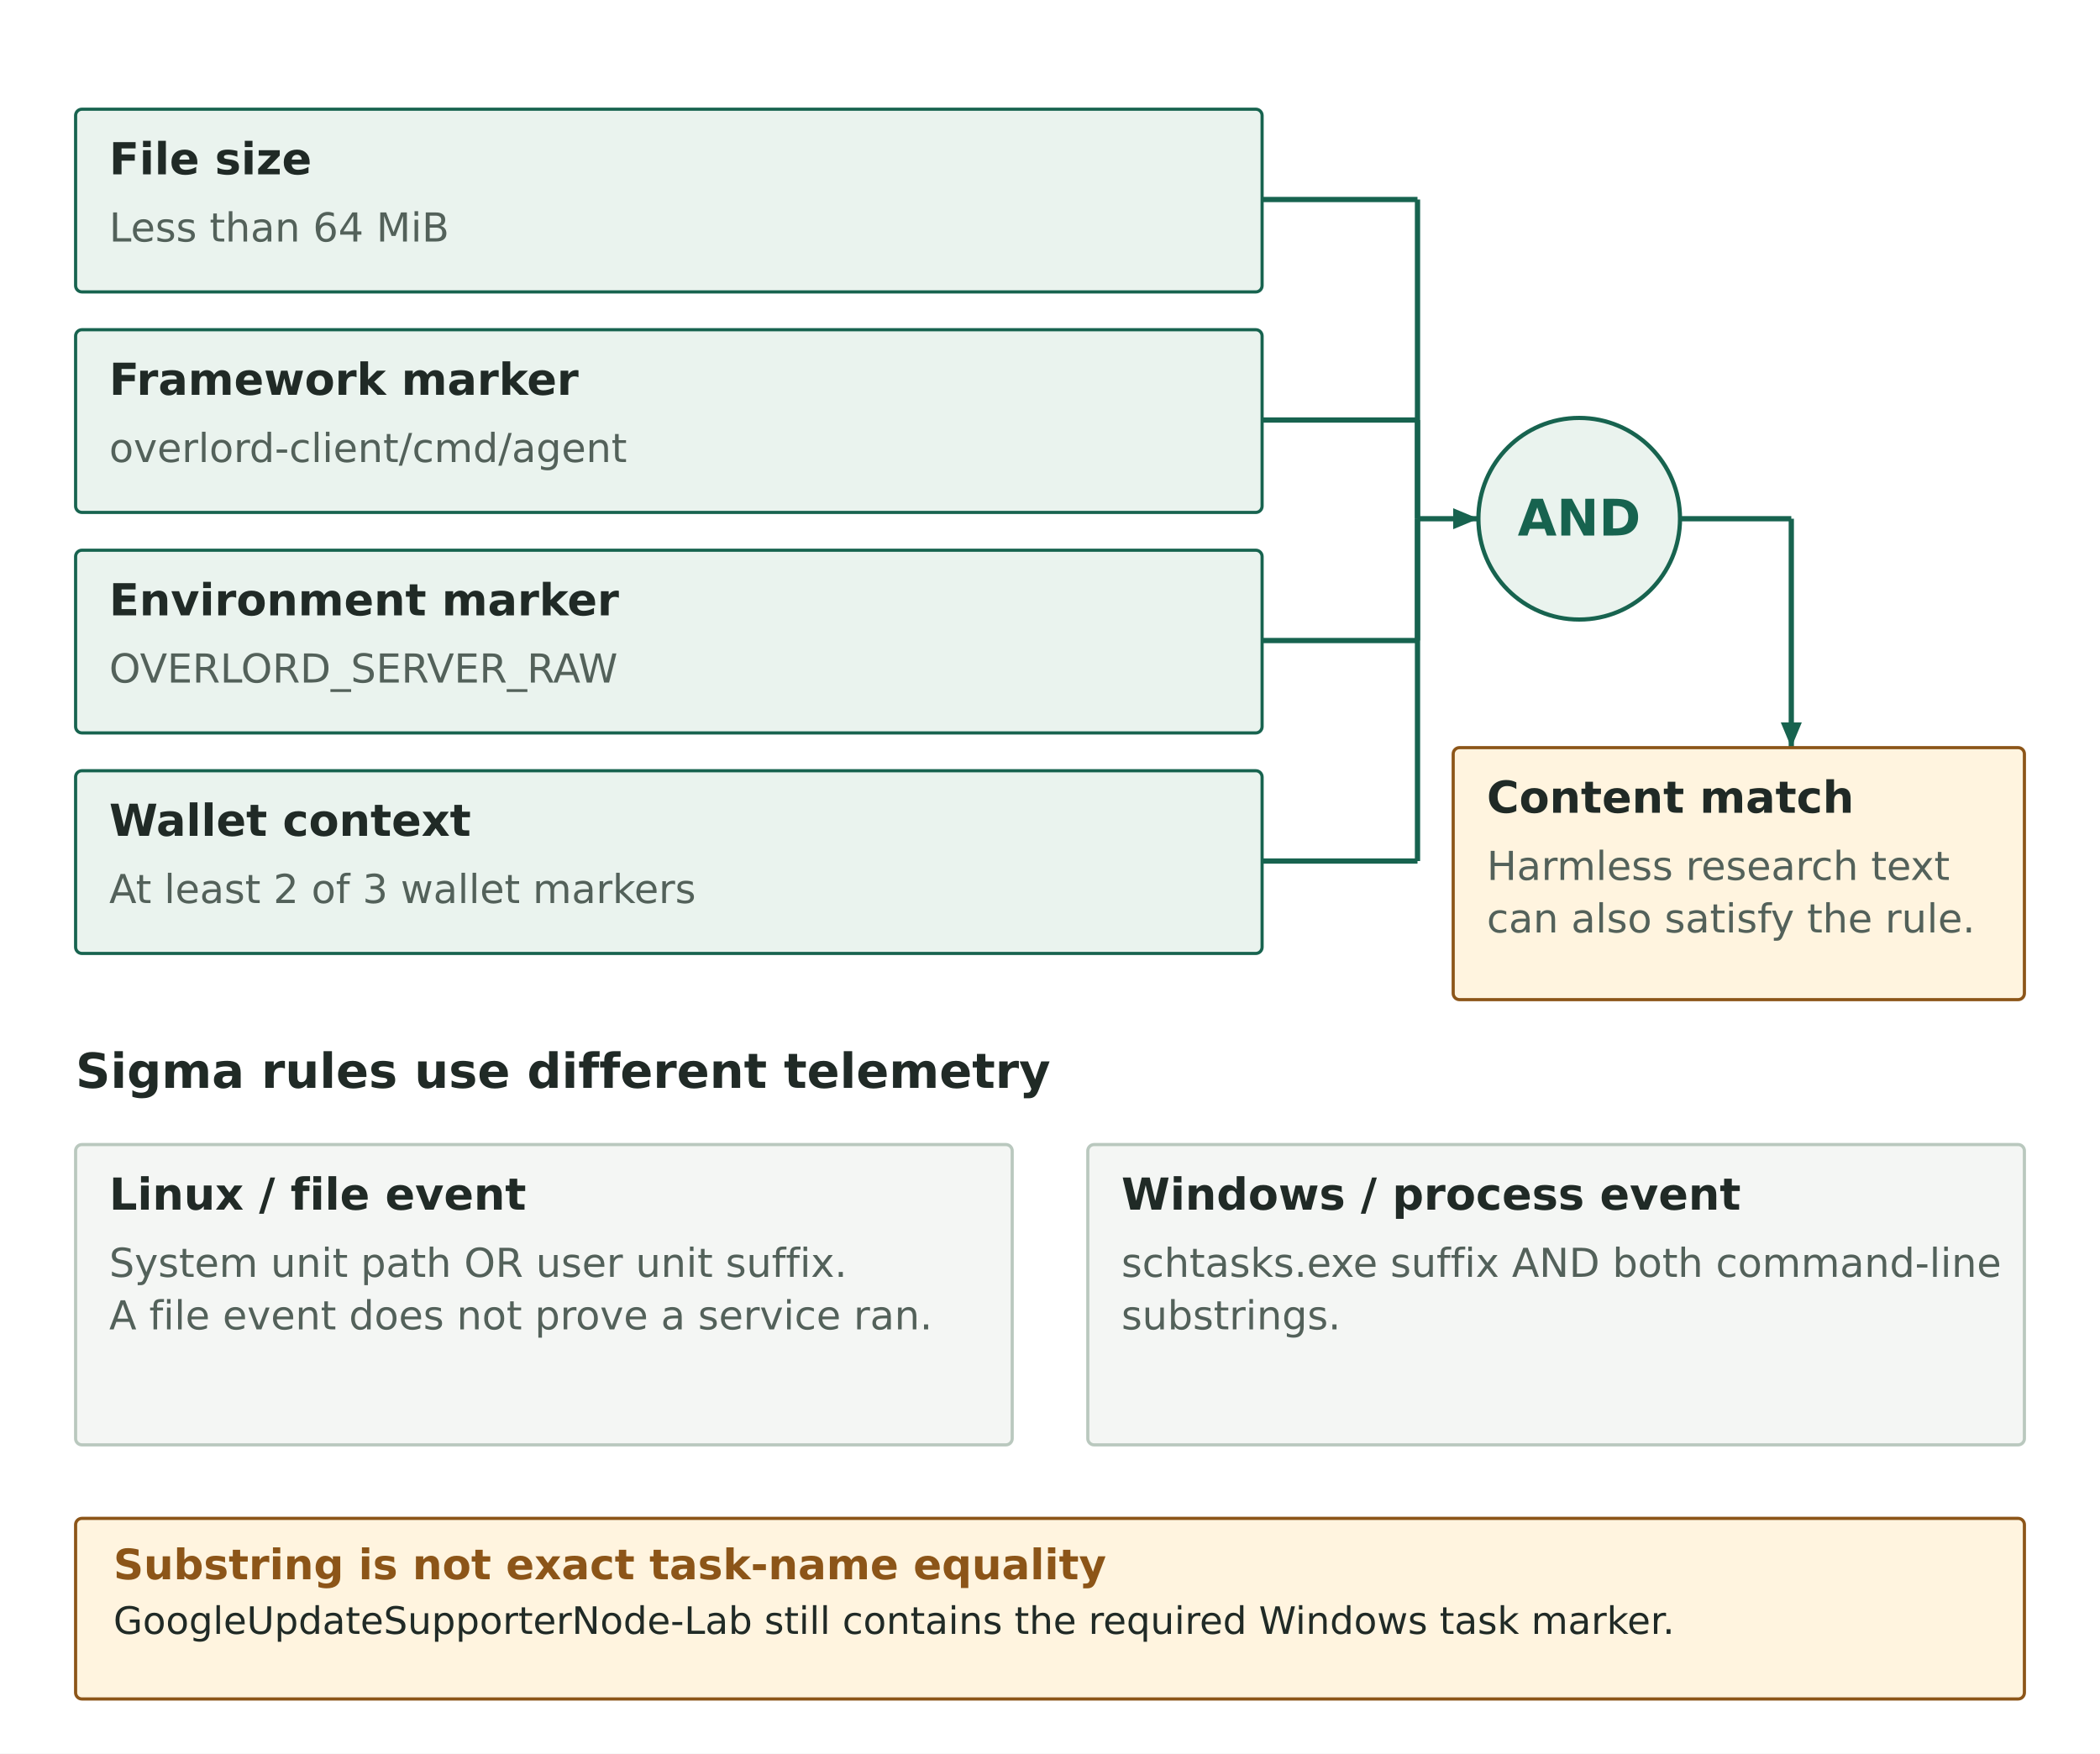
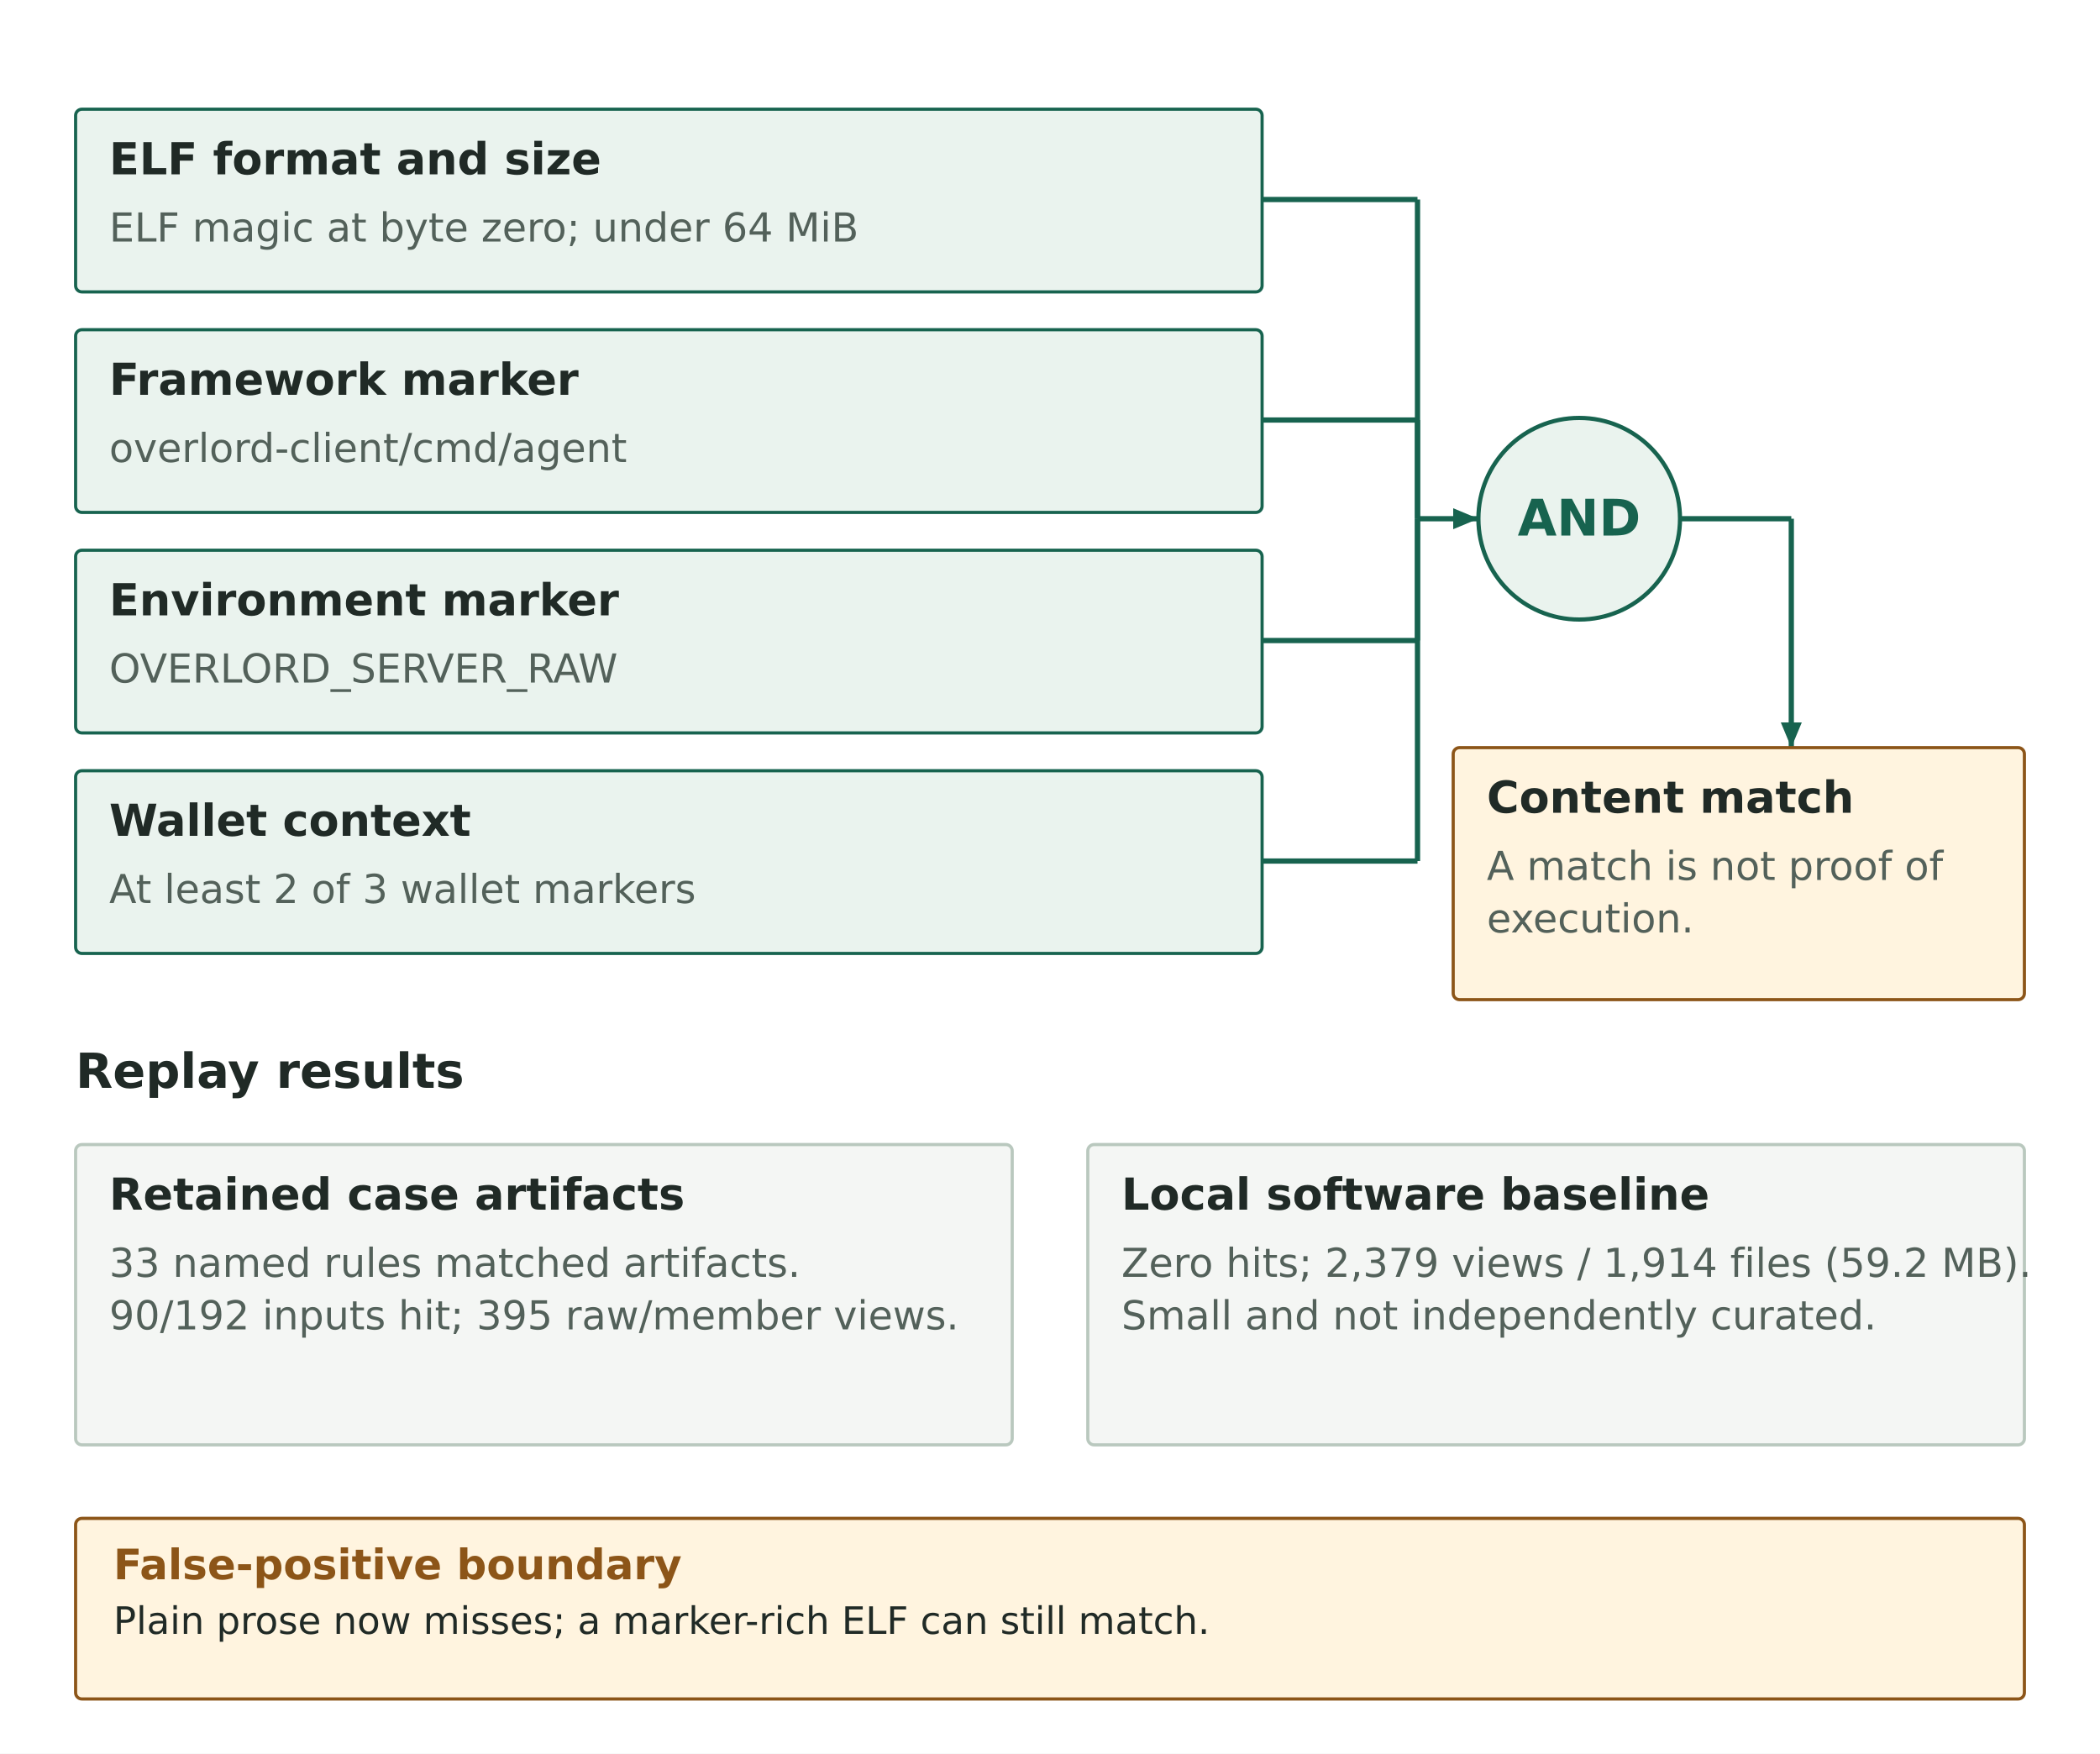
<svg xmlns="http://www.w3.org/2000/svg" width="1000" height="835" viewBox="0 0 1000 835" role="img" aria-labelledby="title desc">
  <defs>
    <marker id="arrow" viewBox="0 0 10 10" refX="9" refY="5" markerWidth="7" markerHeight="7" orient="auto-start-reverse">
      <path d="M 0 0 L 10 5 L 0 10 z" fill="#17634f" />
    </marker>
  </defs>
  <rect width="1000" height="100%" fill="#fff" />
  <g transform="translate(0,-120)">
    <rect x="36" y="172" width="565" height="87" rx="3" fill="#eaf3ee" stroke="#17634f" stroke-width="1.5" />
-     <text x="52" y="203" font-family="DejaVu Sans,sans-serif" font-size="21" font-weight="700" fill="#202a26" text-anchor="start">File size</text>
-     <text x="52" y="235" font-family="DejaVu Sans,sans-serif" font-size="19" font-weight="400" fill="#53615a" text-anchor="start">Less than 64 MiB</text>
+     <text x="52" y="203" font-family="DejaVu Sans,sans-serif" font-size="21" font-weight="700" fill="#202a26" text-anchor="start">ELF format and size</text>
+     <text x="52" y="235" font-family="DejaVu Sans,sans-serif" font-size="19" font-weight="400" fill="#53615a" text-anchor="start">ELF magic at byte zero; under 64 MiB</text>
    <line x1="601.0" y1="215.0" x2="675.0" y2="215.0" stroke="#17634f" stroke-width="2.5" />
    <line x1="675.0" y1="215.0" x2="675.0" y2="367.0" stroke="#17634f" stroke-width="2.5" />
    <rect x="36" y="277" width="565" height="87" rx="3" fill="#eaf3ee" stroke="#17634f" stroke-width="1.5" />
    <text x="52" y="308" font-family="DejaVu Sans,sans-serif" font-size="21" font-weight="700" fill="#202a26" text-anchor="start">Framework marker</text>
    <text x="52" y="340" font-family="DejaVu Sans,sans-serif" font-size="19" font-weight="400" fill="#53615a" text-anchor="start">overlord-client/cmd/agent</text>
    <line x1="601.0" y1="320.0" x2="675.0" y2="320.0" stroke="#17634f" stroke-width="2.5" />
    <line x1="675.0" y1="320.0" x2="675.0" y2="367.0" stroke="#17634f" stroke-width="2.5" />
    <rect x="36" y="382" width="565" height="87" rx="3" fill="#eaf3ee" stroke="#17634f" stroke-width="1.5" />
    <text x="52" y="413" font-family="DejaVu Sans,sans-serif" font-size="21" font-weight="700" fill="#202a26" text-anchor="start">Environment marker</text>
    <text x="52" y="445" font-family="DejaVu Sans,sans-serif" font-size="19" font-weight="400" fill="#53615a" text-anchor="start">OVERLORD_SERVER_RAW</text>
    <line x1="601.0" y1="425.0" x2="675.0" y2="425.0" stroke="#17634f" stroke-width="2.5" />
    <line x1="675.0" y1="425.0" x2="675.0" y2="367.0" stroke="#17634f" stroke-width="2.5" />
    <rect x="36" y="487" width="565" height="87" rx="3" fill="#eaf3ee" stroke="#17634f" stroke-width="1.5" />
    <text x="52" y="518" font-family="DejaVu Sans,sans-serif" font-size="21" font-weight="700" fill="#202a26" text-anchor="start">Wallet context</text>
    <text x="52" y="550" font-family="DejaVu Sans,sans-serif" font-size="19" font-weight="400" fill="#53615a" text-anchor="start">At least 2 of 3 wallet markers</text>
    <line x1="601.0" y1="530.0" x2="675.0" y2="530.0" stroke="#17634f" stroke-width="2.5" />
    <line x1="675.0" y1="530.0" x2="675.0" y2="367.0" stroke="#17634f" stroke-width="2.5" />
    <circle cx="752" cy="367" r="48" fill="#eaf3ee" stroke="#17634f" stroke-width="2" />
    <text x="752" y="375" font-family="DejaVu Sans,sans-serif" font-size="24" font-weight="700" fill="#17634f" text-anchor="middle">AND</text>
    <line x1="675.0" y1="367.0" x2="704.0" y2="367.0" stroke="#17634f" stroke-width="2.5" />
    <polygon points="704,367 692.0,362.0 692.0,372.0" fill="#17634f" />
    <line x1="800.0" y1="367.0" x2="853.0" y2="367.0" stroke="#17634f" stroke-width="2.5" />
    <line x1="853.0" y1="367.0" x2="853.0" y2="476.0" stroke="#17634f" stroke-width="2.5" />
    <polygon points="853,476 858.0,464.0 848.0,464.0" fill="#17634f" />
    <rect x="692" y="476" width="272" height="120" rx="3" fill="#fff4df" stroke="#8c5518" stroke-width="1.5" />
    <text x="708" y="507" font-family="DejaVu Sans,sans-serif" font-size="21" font-weight="700" fill="#202a26" text-anchor="start">Content match</text>
-     <text x="708" y="539" font-family="DejaVu Sans,sans-serif" font-size="19" font-weight="400" fill="#53615a" text-anchor="start">Harmless research text</text>
-     <text x="708" y="564" font-family="DejaVu Sans,sans-serif" font-size="19" font-weight="400" fill="#53615a" text-anchor="start">can also satisfy the rule.</text>
-     <text x="36" y="638" font-family="DejaVu Sans,sans-serif" font-size="23" font-weight="700" fill="#202a26" text-anchor="start">Sigma rules use different telemetry</text>
+     <text x="708" y="539" font-family="DejaVu Sans,sans-serif" font-size="19" font-weight="400" fill="#53615a" text-anchor="start">A match is not proof of</text>
+     <text x="708" y="564" font-family="DejaVu Sans,sans-serif" font-size="19" font-weight="400" fill="#53615a" text-anchor="start">execution.</text>
+     <text x="36" y="638" font-family="DejaVu Sans,sans-serif" font-size="23" font-weight="700" fill="#202a26" text-anchor="start">Replay results</text>
    <rect x="36" y="665" width="446" height="143" rx="3" fill="#f4f6f4" stroke="#b9c8be" stroke-width="1.5" />
-     <text x="52" y="696" font-family="DejaVu Sans,sans-serif" font-size="21" font-weight="700" fill="#202a26" text-anchor="start">Linux / file event</text>
-     <text x="52" y="728" font-family="DejaVu Sans,sans-serif" font-size="19" font-weight="400" fill="#53615a" text-anchor="start">System unit path OR user unit suffix.</text>
-     <text x="52" y="753" font-family="DejaVu Sans,sans-serif" font-size="19" font-weight="400" fill="#53615a" text-anchor="start">A file event does not prove a service ran.</text>
+     <text x="52" y="696" font-family="DejaVu Sans,sans-serif" font-size="21" font-weight="700" fill="#202a26" text-anchor="start">Retained case artifacts</text>
+     <text x="52" y="728" font-family="DejaVu Sans,sans-serif" font-size="19" font-weight="400" fill="#53615a" text-anchor="start">33 named rules matched artifacts.</text>
+     <text x="52" y="753" font-family="DejaVu Sans,sans-serif" font-size="19" font-weight="400" fill="#53615a" text-anchor="start">90/192 inputs hit; 395 raw/member views.</text>
    <rect x="518" y="665" width="446" height="143" rx="3" fill="#f4f6f4" stroke="#b9c8be" stroke-width="1.5" />
-     <text x="534" y="696" font-family="DejaVu Sans,sans-serif" font-size="21" font-weight="700" fill="#202a26" text-anchor="start">Windows / process event</text>
-     <text x="534" y="728" font-family="DejaVu Sans,sans-serif" font-size="19" font-weight="400" fill="#53615a" text-anchor="start">schtasks.exe suffix AND both command-line</text>
-     <text x="534" y="753" font-family="DejaVu Sans,sans-serif" font-size="19" font-weight="400" fill="#53615a" text-anchor="start">substrings.</text>
+     <text x="534" y="696" font-family="DejaVu Sans,sans-serif" font-size="21" font-weight="700" fill="#202a26" text-anchor="start">Local software baseline</text>
+     <text x="534" y="728" font-family="DejaVu Sans,sans-serif" font-size="19" font-weight="400" fill="#53615a" text-anchor="start">Zero hits; 2,379 views / 1,914 files (59.2 MB).</text>
+     <text x="534" y="753" font-family="DejaVu Sans,sans-serif" font-size="19" font-weight="400" fill="#53615a" text-anchor="start">Small and not independently curated.</text>
    <rect x="36" y="843" width="928" height="86" rx="3" fill="#fff4df" stroke="#8c5518" stroke-width="1.5" />
-     <text x="54" y="872" font-family="DejaVu Sans,sans-serif" font-size="20" font-weight="700" fill="#8c5518" text-anchor="start">Substring is not exact task-name equality</text>
-     <text x="54" y="898" font-family="DejaVu Sans,sans-serif" font-size="18" font-weight="400" fill="#202a26" text-anchor="start">GoogleUpdateSupporterNode-Lab still contains the required Windows task marker.</text>
+     <text x="54" y="872" font-family="DejaVu Sans,sans-serif" font-size="20" font-weight="700" fill="#8c5518" text-anchor="start">False-positive boundary</text>
+     <text x="54" y="898" font-family="DejaVu Sans,sans-serif" font-size="18" font-weight="400" fill="#202a26" text-anchor="start">Plain prose now misses; a marker-rich ELF can still match.</text>
  </g>
</svg>
